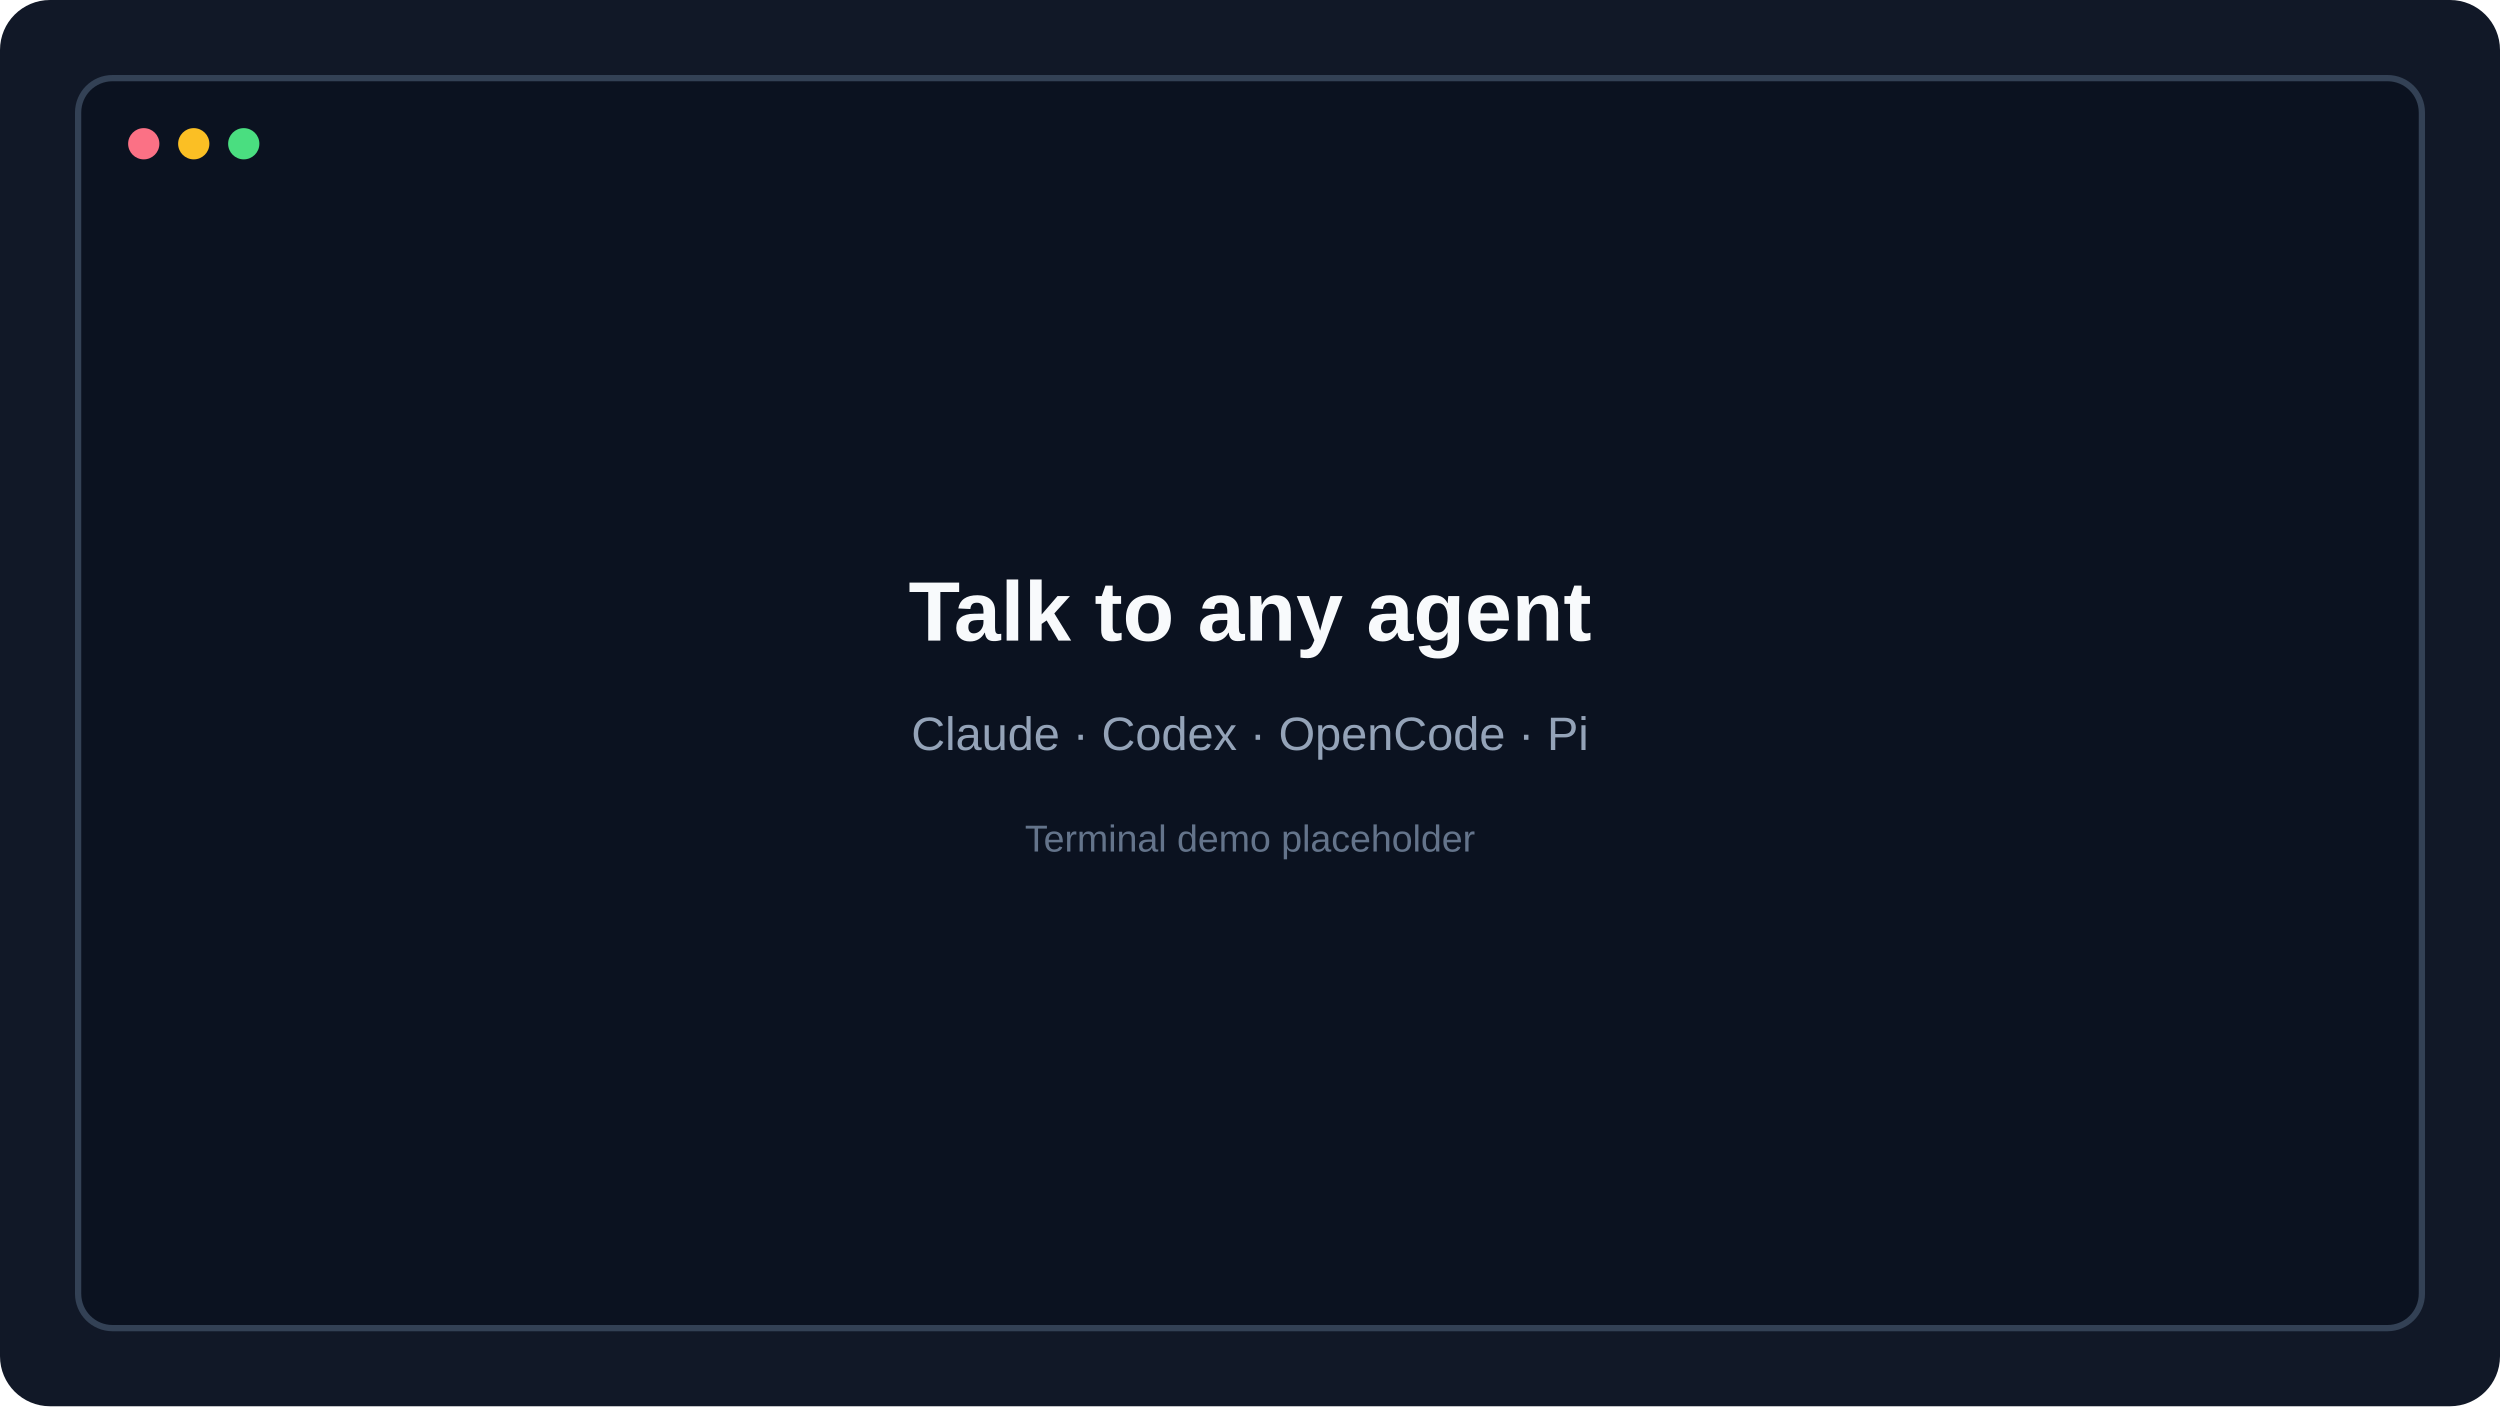
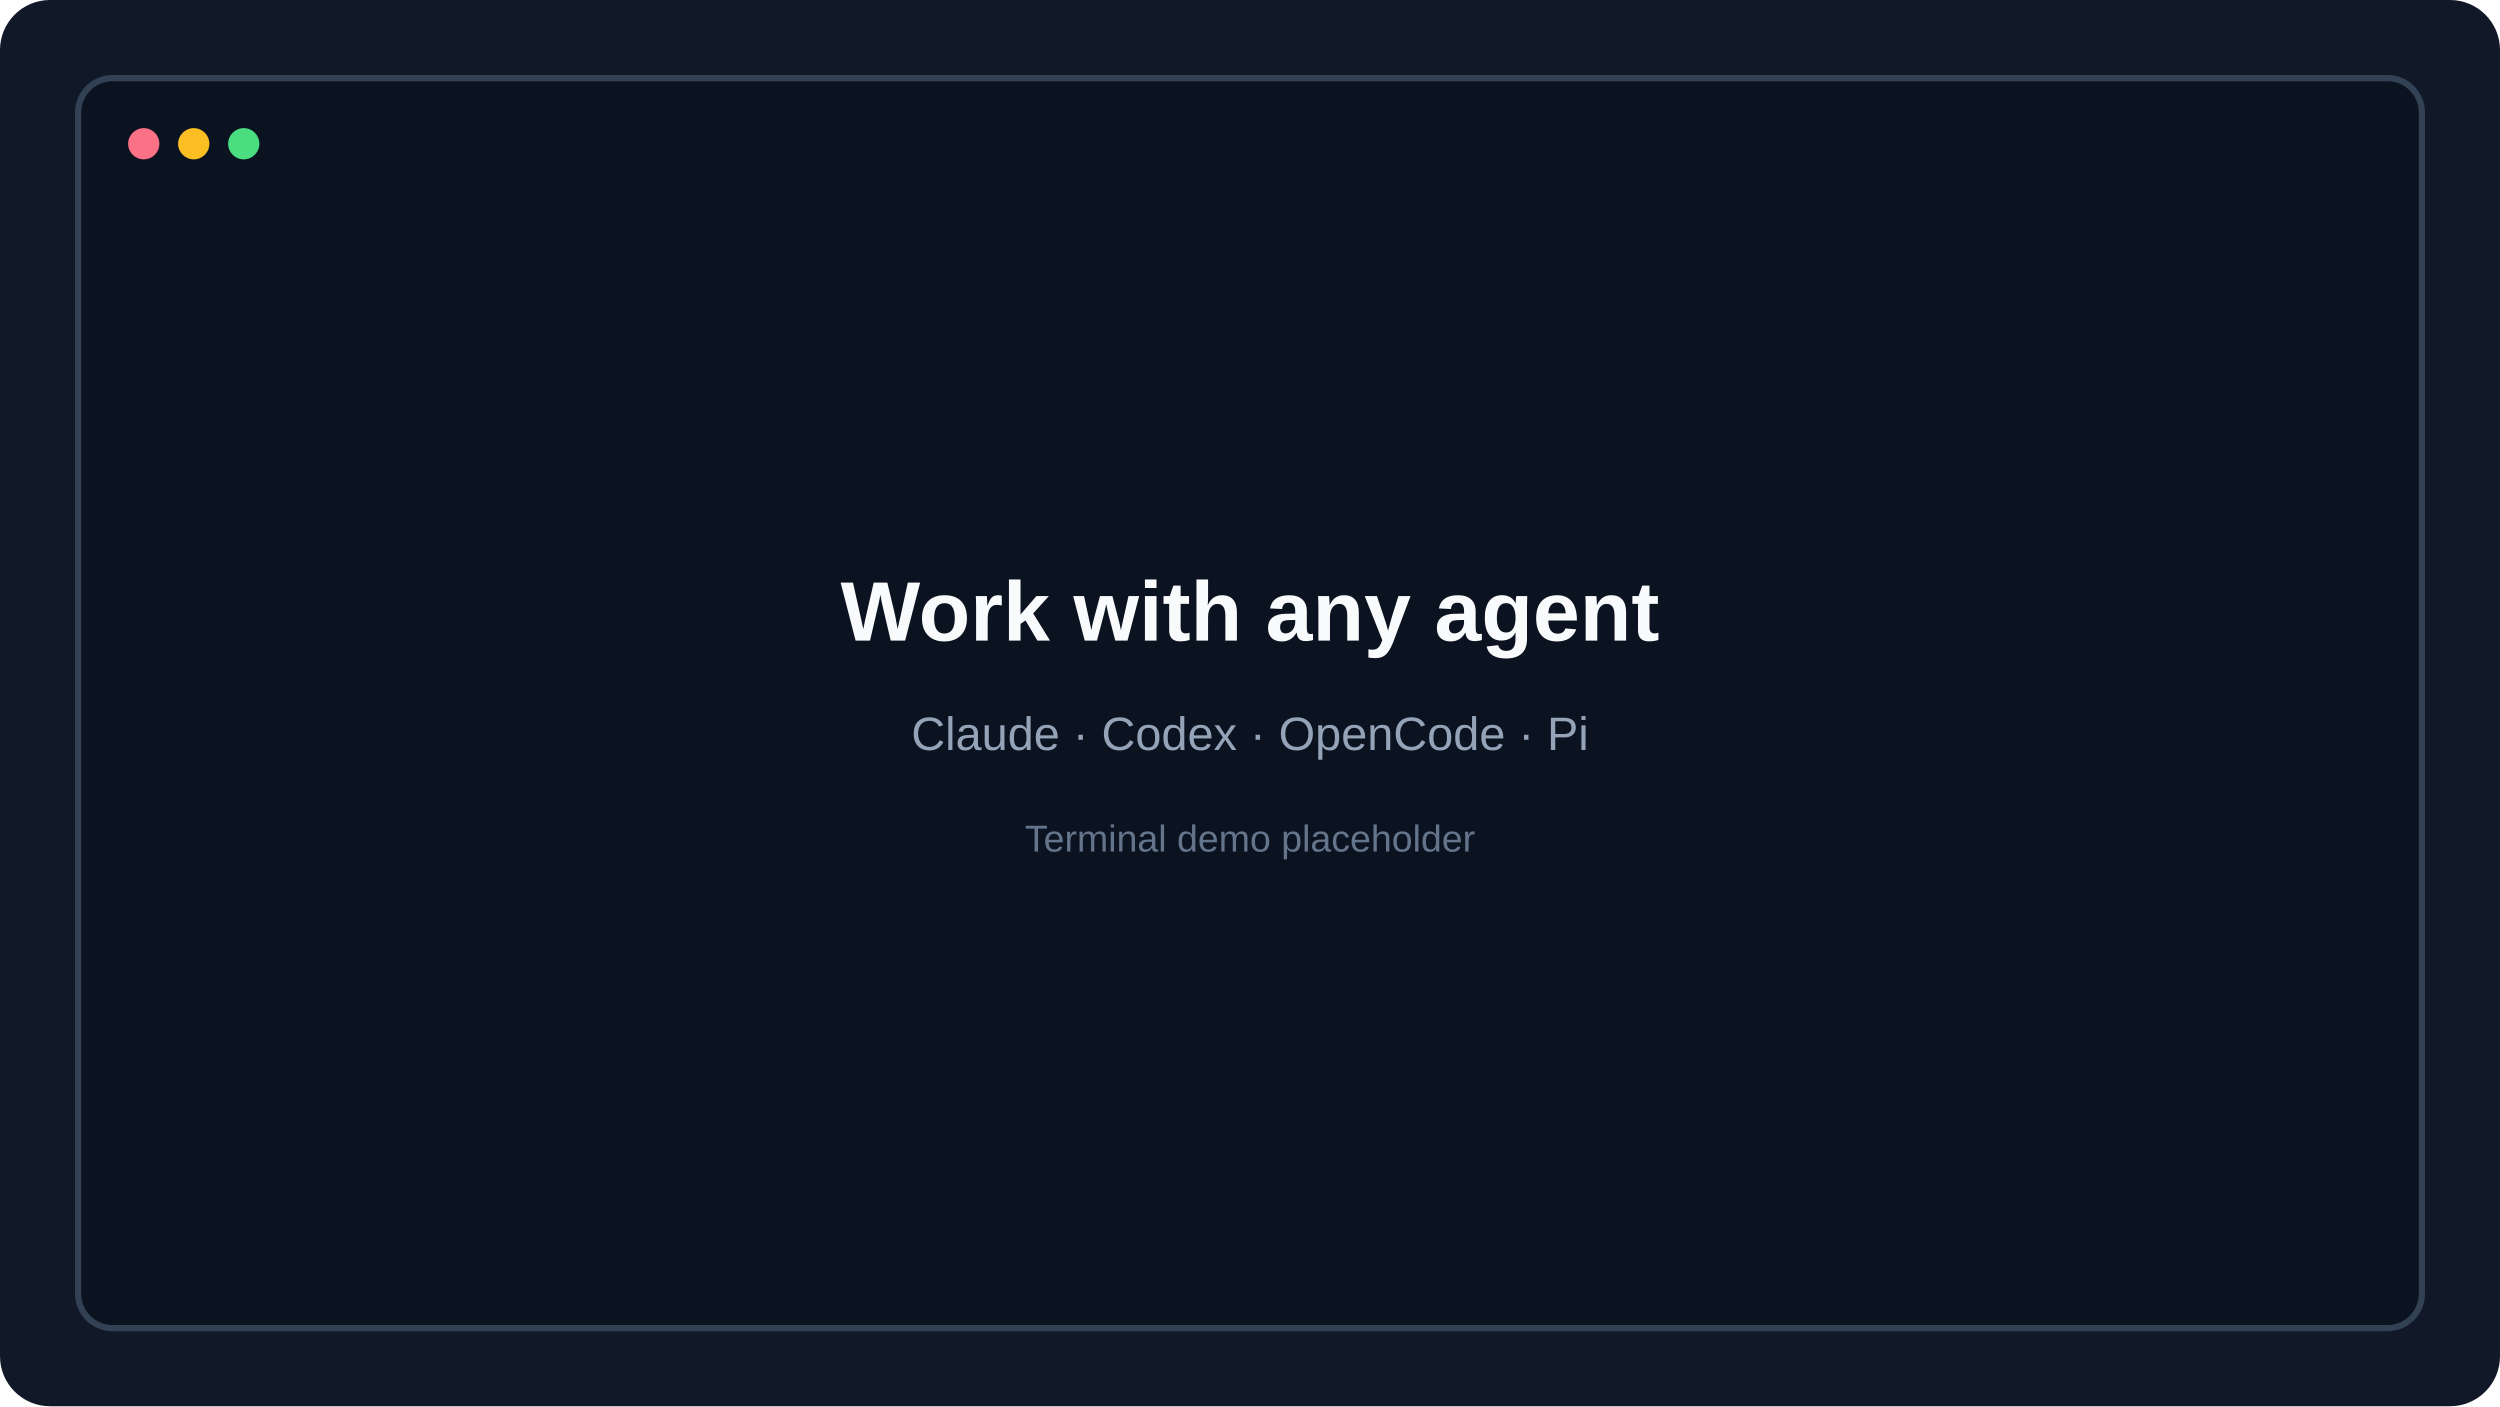
<svg xmlns="http://www.w3.org/2000/svg" width="1600" height="900" viewBox="0 0 1600 900">
  <rect width="1600" height="900" rx="32" fill="#111827" />
  <rect x="50" y="50" width="1500" height="800" rx="22" fill="#0b1220" stroke="#334155" stroke-width="4" />
  <circle cx="92" cy="92" r="10" fill="#fb7185" />
  <circle cx="124" cy="92" r="10" fill="#fbbf24" />
  <circle cx="156" cy="92" r="10" fill="#4ade80" />
-   <text x="800" y="410" text-anchor="middle" fill="#f8fafc" font-family="Arial, sans-serif" font-size="54" font-weight="700">Talk to any agent</text>
+   <text x="800" y="410" text-anchor="middle" fill="#f8fafc" font-family="Arial, sans-serif" font-size="54" font-weight="700">Work with any agent</text>
  <text x="800" y="480" text-anchor="middle" fill="#94a3b8" font-family="Arial, sans-serif" font-size="30">Claude · Codex · OpenCode · Pi</text>
  <text x="800" y="545" text-anchor="middle" fill="#64748b" font-family="Arial, sans-serif" font-size="24">Terminal demo placeholder</text>
</svg>
